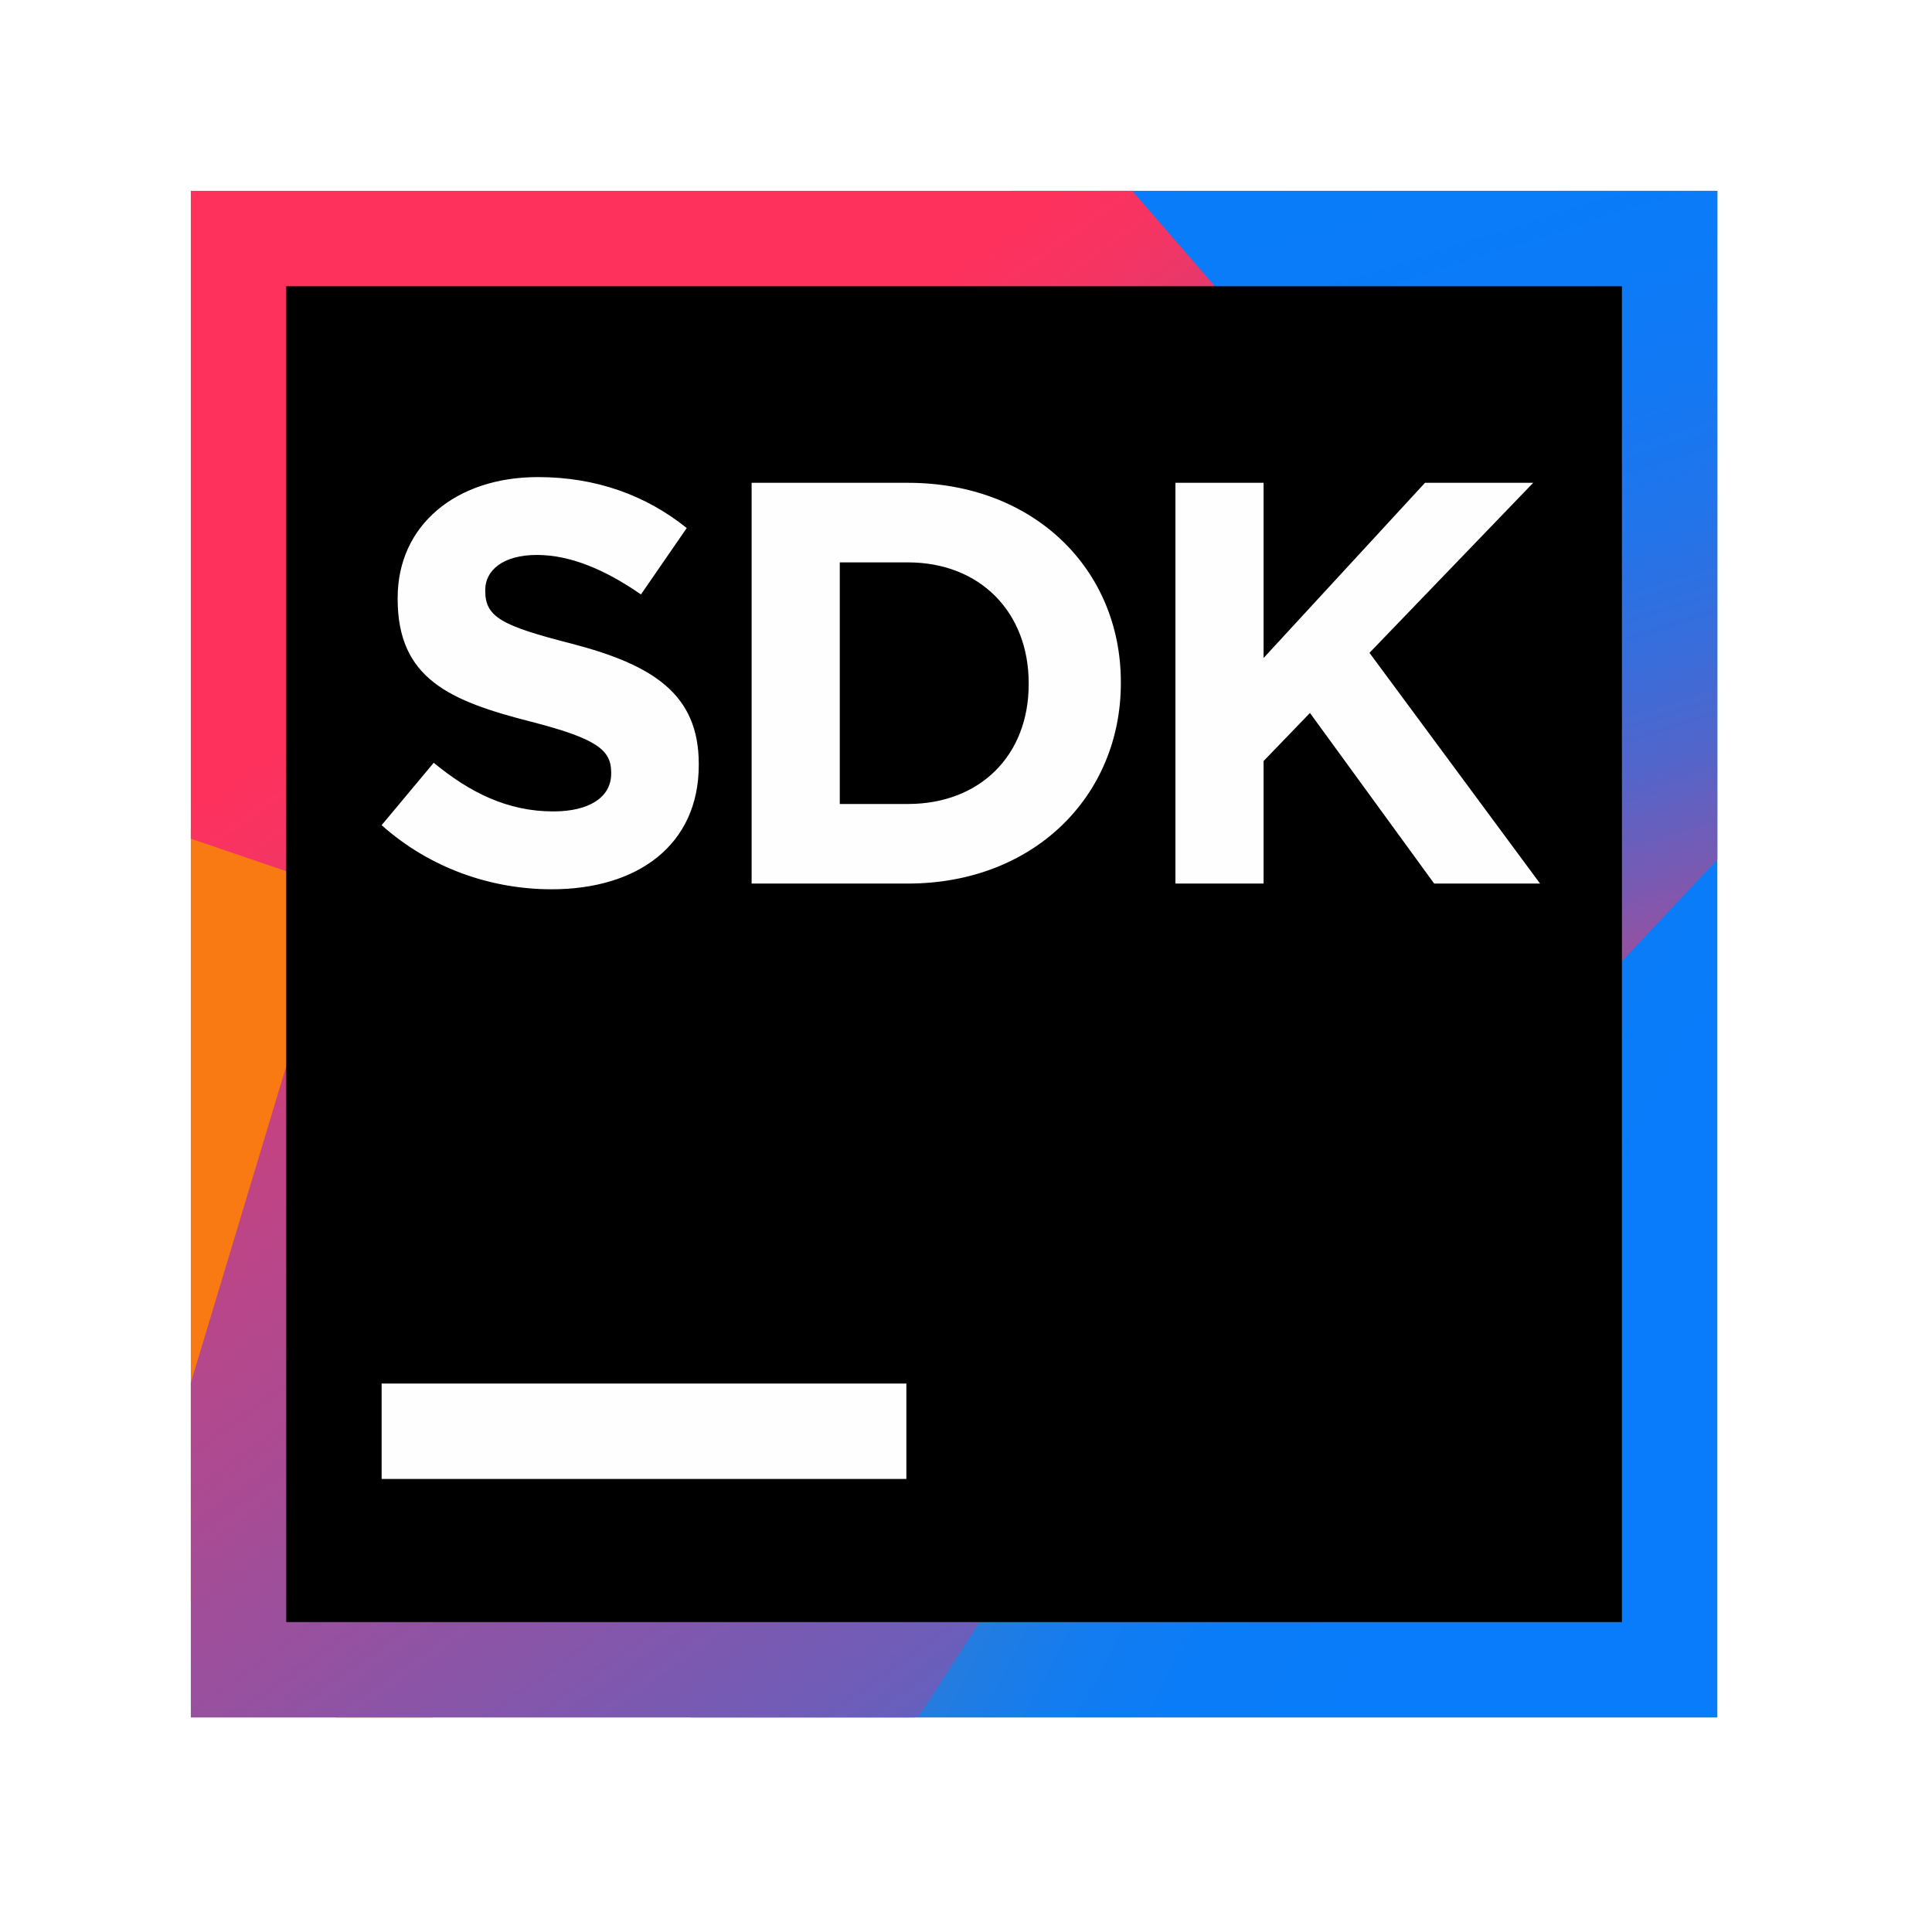
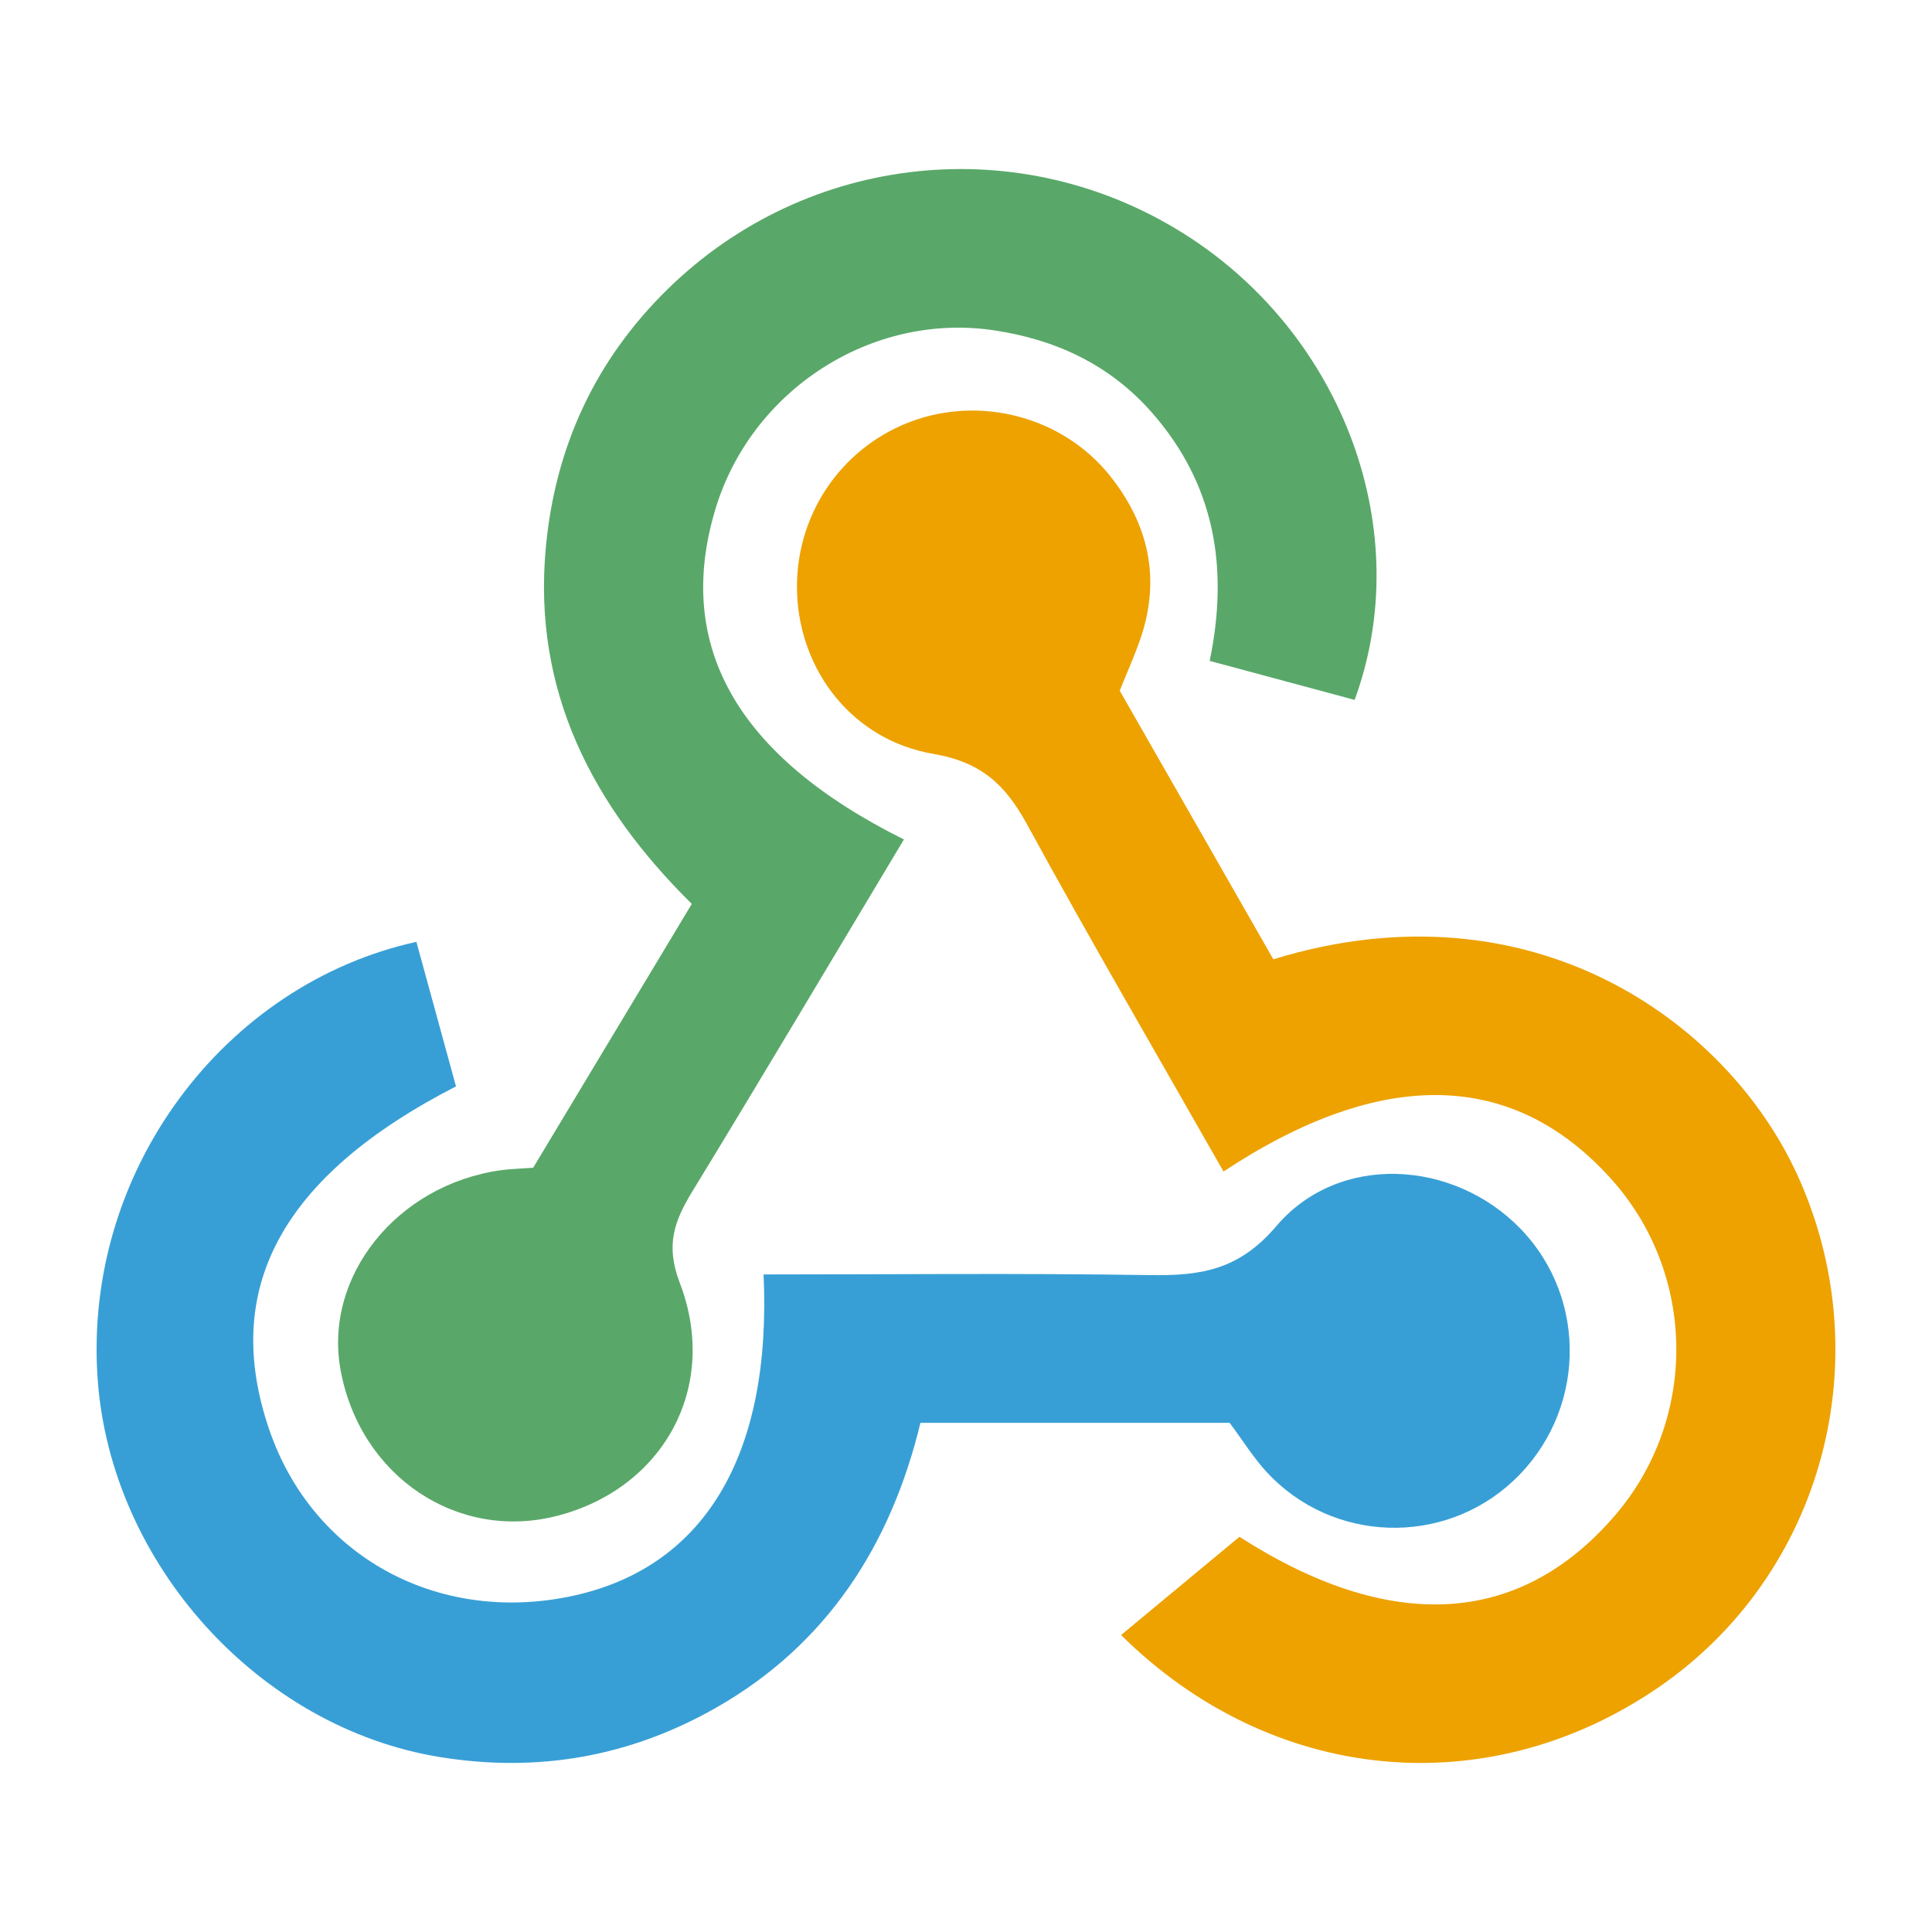
- <svg xmlns="http://www.w3.org/2000/svg" width="81" height="80" viewBox="0 0 81 80">
-   <defs>
-     <linearGradient id="pluginsdk_80-a" x1="-.031%" x2="100.053%" y1="49.963%" y2="49.963%">
-       <stop offset="25.81%" stop-color="#F97A12" />
-       <stop offset="45.91%" stop-color="#B07B58" />
-       <stop offset="72.41%" stop-color="#577BAE" />
-       <stop offset="91.05%" stop-color="#1E7CE5" />
-       <stop offset="100%" stop-color="#087CFA" />
-     </linearGradient>
-     <linearGradient id="pluginsdk_80-b" x1="27.55%" x2="82.223%" y1="34.514%" y2="77.605%">
-       <stop offset="0%" stop-color="#F97A12" />
-       <stop offset="7.18%" stop-color="#CB7A3E" />
-       <stop offset="15.41%" stop-color="#9E7B6A" />
-       <stop offset="24.2%" stop-color="#757B91" />
-       <stop offset="33.44%" stop-color="#537BB1" />
-       <stop offset="43.24%" stop-color="#387CCC" />
-       <stop offset="53.81%" stop-color="#237CE0" />
-       <stop offset="65.52%" stop-color="#147CEF" />
-       <stop offset="79.25%" stop-color="#0B7CF7" />
-       <stop offset="100%" stop-color="#087CFA" />
-     </linearGradient>
-     <linearGradient id="pluginsdk_80-c" x1="63.121%" x2="40.793%" y1="97.699%" y2="-6.587%">
-       <stop offset="0%" stop-color="#FE315D" />
-       <stop offset="7.84%" stop-color="#CB417E" />
-       <stop offset="16.01%" stop-color="#9E4E9B" />
-       <stop offset="24.74%" stop-color="#755BB4" />
-       <stop offset="33.92%" stop-color="#5365CA" />
-       <stop offset="43.65%" stop-color="#386DDB" />
-       <stop offset="54.14%" stop-color="#2374E9" />
-       <stop offset="65.76%" stop-color="#1478F3" />
-       <stop offset="79.4%" stop-color="#0B7BF8" />
-       <stop offset="100%" stop-color="#087CFA" />
-     </linearGradient>
-     <linearGradient id="pluginsdk_80-d" x1="25.331%" x2="93.854%" y1="24.119%" y2="132.621%">
-       <stop offset="0%" stop-color="#FE315D" />
-       <stop offset="4.023%" stop-color="#F63462" />
-       <stop offset="10.37%" stop-color="#DF3A71" />
-       <stop offset="16.67%" stop-color="#C24383" />
-       <stop offset="29.12%" stop-color="#AD4A91" />
-       <stop offset="54.98%" stop-color="#755BB4" />
-       <stop offset="91.75%" stop-color="#1D76ED" />
-       <stop offset="100%" stop-color="#087CFA" />
-     </linearGradient>
-   </defs>
-   <g fill="none" fill-rule="evenodd">
-     <g fill-rule="nonzero" transform="translate(8 8)">
-       <path fill="url(#pluginsdk_80-a)" d="M6.088,64 L2.66453526e-15,59.1 L0,26.792 L30,38.67 L10.14,64 L6.088,64 Z" />
-       <path fill="url(#pluginsdk_80-b)" d="M20.952,64 L52.274,31.916 L37.671,0.46 L38.058,1.33226763e-15 L64,0 L64,64 L20.952,64 Z" />
-       <path fill="url(#pluginsdk_80-c)" d="M34.412,0 L64,0 L64,28.037 L49.008,44 L34,0.447 L34.412,0 Z" />
-       <path fill="url(#pluginsdk_80-d)" d="M30.336,64 L0,64 L0,49.971 L6.234,29.283 L0,27.16 L0,0 L39.47,0 L58,21.384 L30.538,63.926 L30.336,64 Z" />
-     </g>
-     <g fill-rule="nonzero" transform="translate(12 12)">
-       <rect width="56" height="56" fill="#000" />
-       <rect width="22" height="4" x="4" y="46" fill="#FFFEFE" />
-       <path fill="#FFFEFE" d="M11.128,25.28 C8.584,25.28 6.016,24.392 4,22.592 L6.184,19.976 C7.696,21.224 9.28,22.016 11.2,22.016 C12.712,22.016 13.624,21.416 13.624,20.432 L13.624,20.384 C13.624,19.448 13.048,18.968 10.24,18.248 C6.856,17.384 4.672,16.448 4.672,13.112 L4.672,13.064 C4.672,10.016 7.12,8 10.552,8 C13,8 15.088,8.768 16.792,10.136 L14.872,12.92 C13.384,11.888 11.92,11.264 10.504,11.264 C9.088,11.264 8.344,11.912 8.344,12.728 L8.344,12.776 C8.344,13.88 9.064,14.24 11.968,14.984 C15.376,15.872 17.296,17.096 17.296,20.024 L17.296,20.072 C17.296,23.408 14.752,25.28 11.128,25.28 Z M19.512,25.04 L19.512,8.24 L26.064,8.24 C31.344,8.24 34.992,11.864 34.992,16.592 L34.992,16.64 C34.992,21.368 31.344,25.04 26.064,25.04 L19.512,25.04 Z M26.064,11.576 L23.208,11.576 L23.208,21.704 L26.064,21.704 C29.088,21.704 31.128,19.664 31.128,16.688 L31.128,16.64 C31.128,13.664 29.088,11.576 26.064,11.576 Z M37.28,25.04 L37.28,8.24 L40.976,8.24 L40.976,15.584 L47.744,8.24 L52.28,8.24 L45.416,15.368 L52.568,25.04 L48.128,25.04 L42.92,17.888 L40.976,19.904 L40.976,25.04 L37.28,25.04 Z" />
+ <svg xmlns="http://www.w3.org/2000/svg" width="80px" height="80px" viewBox="0 0 80 80" version="1.1">
+   <g id="Page-1" stroke="none" stroke-width="1" fill="none" fill-rule="evenodd">
+     <g id="webhooks" transform="translate(4, 7)" fill-rule="nonzero">
+       <path d="M33.429,27.76 C30.446,32.735 27.587,37.552 24.669,42.333 C23.92,43.561 23.549,44.56 24.148,46.121 C25.801,50.431 23.469,54.625 19.087,55.764 C14.954,56.838 10.927,54.144 10.107,49.755 C9.381,45.871 12.42,42.063 16.738,41.456 C17.1,41.405 17.469,41.399 18.077,41.354 L24.646,30.429 C20.514,26.355 18.056,21.592 18.6,15.691 C18.984,11.519 20.638,7.914 23.661,4.959 C29.451,-0.699 38.284,-1.616 45.102,2.727 C51.649,6.899 54.648,15.026 52.092,21.981 C50.164,21.463 48.224,20.94 46.09,20.366 C46.893,16.499 46.299,13.027 43.67,10.052 C41.932,8.088 39.703,7.058 37.168,6.679 C32.086,5.917 27.097,9.156 25.617,14.103 C23.936,19.717 26.48,24.304 33.429,27.76 L33.429,27.76 Z" id="Path" fill="#59A869" />
+       <path d="M42.365,21.599 C44.47,25.281 46.607,29.019 48.726,32.722 C59.433,29.438 67.506,35.314 70.403,41.605 C73.901,49.205 71.509,58.206 64.639,62.895 C57.587,67.708 48.669,66.886 42.421,60.703 C44.013,59.382 45.613,58.054 47.323,56.636 C53.494,60.599 58.892,60.412 62.899,55.72 C66.316,51.717 66.241,45.748 62.725,41.829 C58.668,37.307 53.233,37.169 46.663,41.51 C43.937,36.717 41.165,31.961 38.526,27.133 C37.636,25.506 36.653,24.562 34.648,24.217 C31.298,23.642 29.136,20.79 29.006,17.595 C28.879,14.436 30.756,11.58 33.691,10.467 C36.598,9.365 40.009,10.254 41.964,12.705 C43.562,14.707 44.07,16.96 43.229,19.429 C42.995,20.118 42.693,20.784 42.365,21.6 L42.365,21.599 Z" id="Path" fill="#EDA200" />
+       <path d="M46.917,51.917 L34.113,51.917 C32.885,56.996 30.234,61.097 25.667,63.704 C22.116,65.731 18.289,66.418 14.215,65.756 C6.716,64.54 0.583,57.746 0.043,50.097 C-0.568,41.432 5.352,33.73 13.242,32 C13.786,33.99 14.337,36 14.882,37.985 C7.643,41.702 5.137,46.384 7.163,52.239 C8.947,57.391 14.013,60.215 19.514,59.123 C25.131,58.008 27.964,53.31 27.618,45.772 C32.943,45.772 38.273,45.716 43.599,45.799 C45.679,45.832 47.285,45.615 48.851,43.77 C51.431,40.734 56.178,41.008 58.956,43.875 C61.795,46.805 61.659,51.519 58.655,54.326 C55.756,57.034 51.177,56.889 48.465,53.971 C47.908,53.37 47.469,52.656 46.917,51.917 Z" id="Path" fill="#389FD6" />
    </g>
  </g>
</svg>
